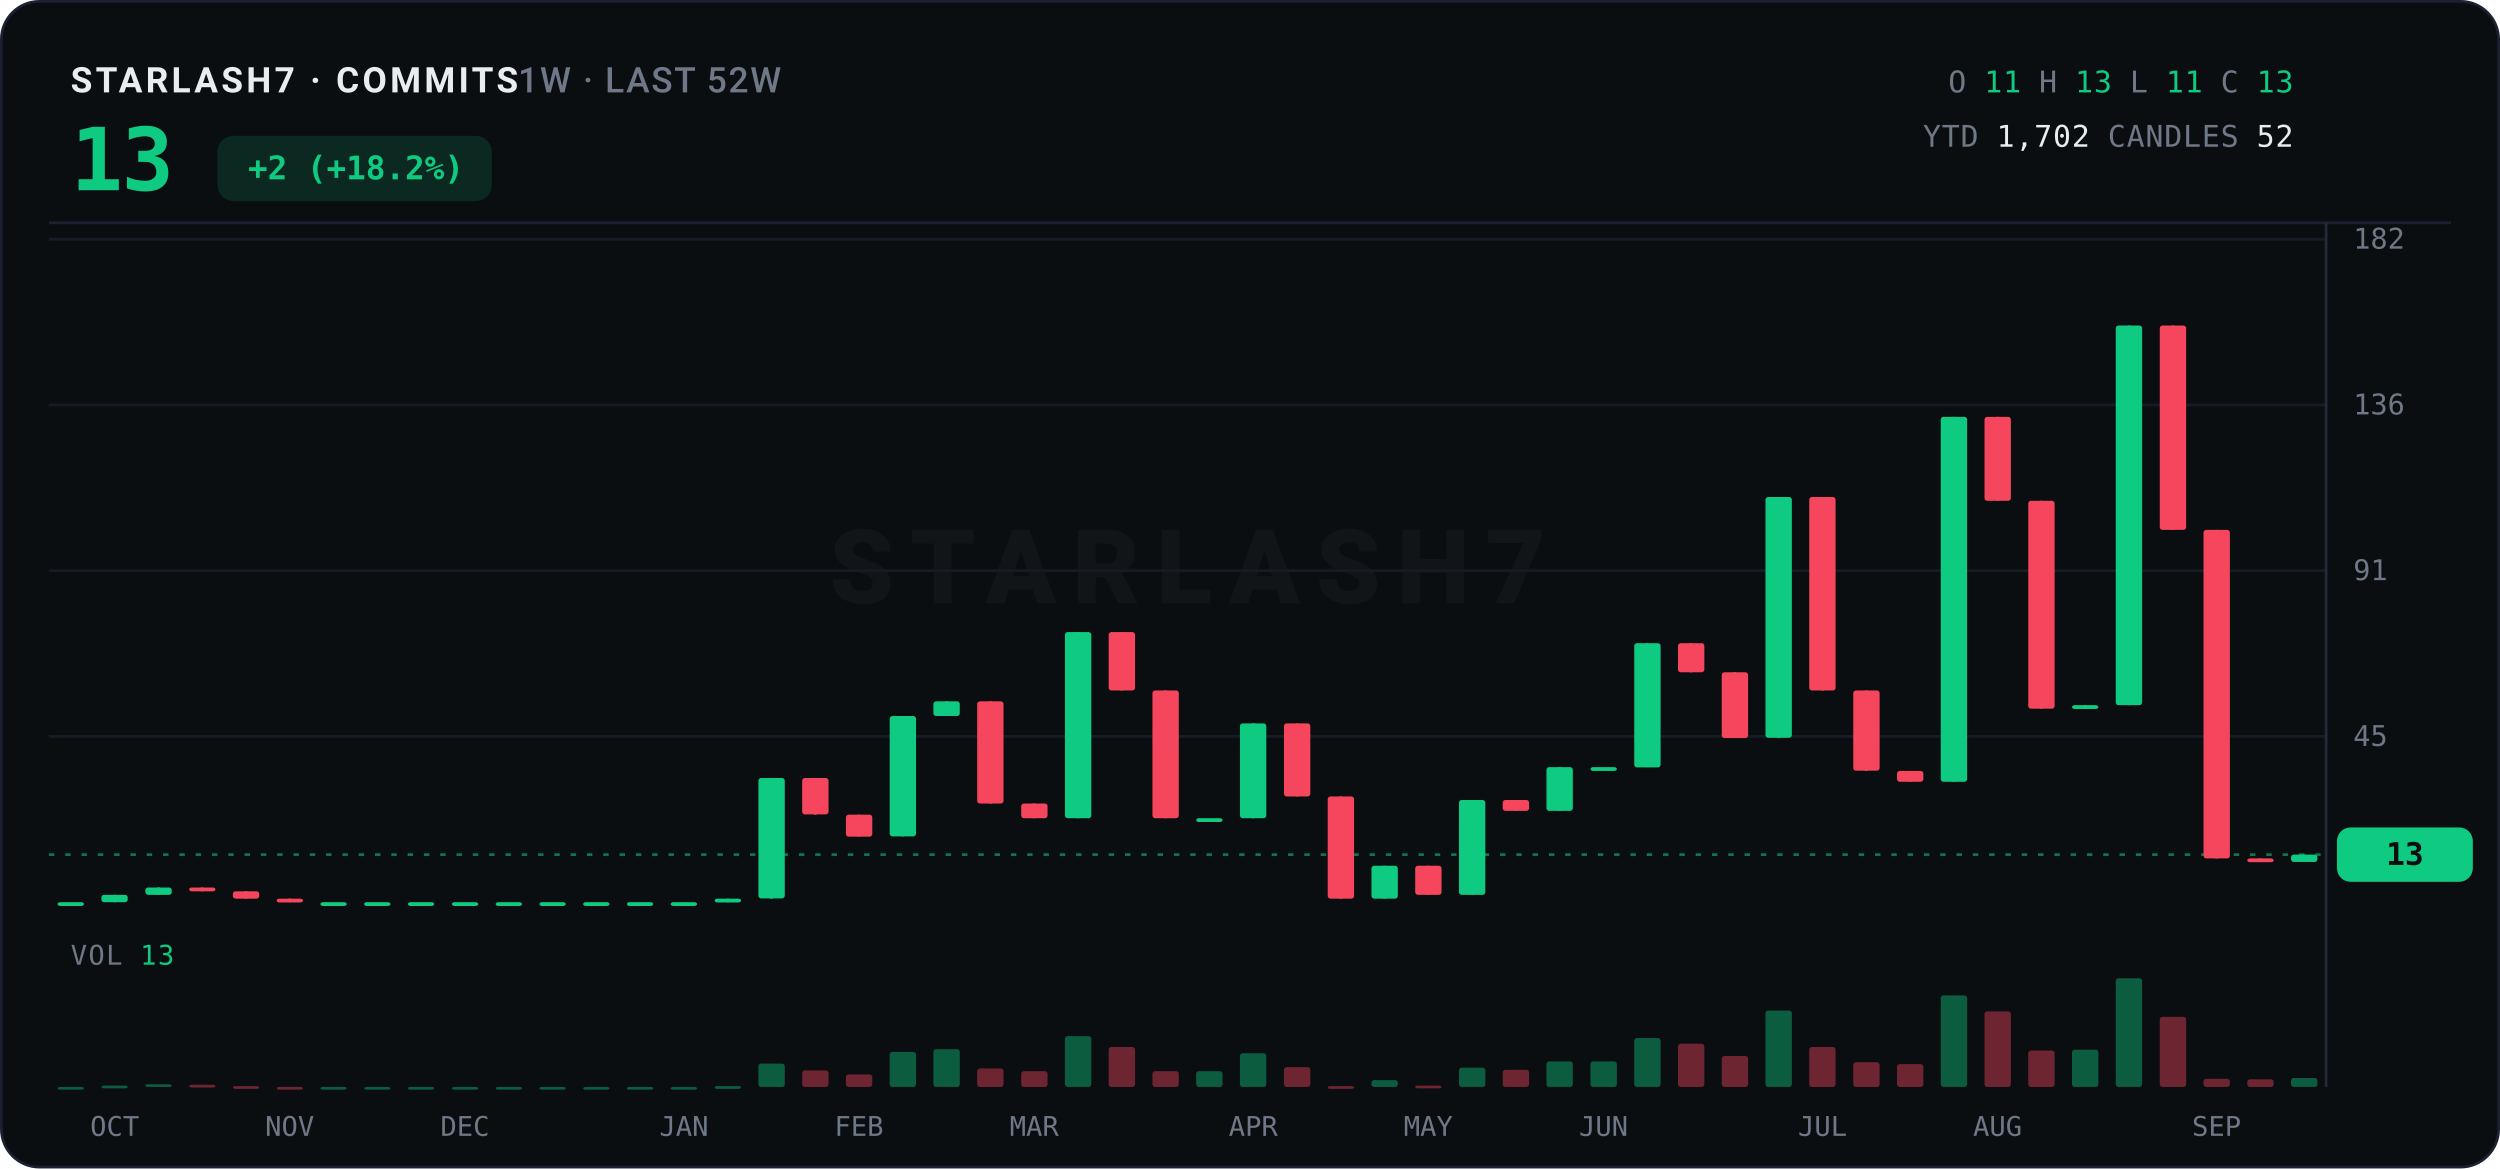
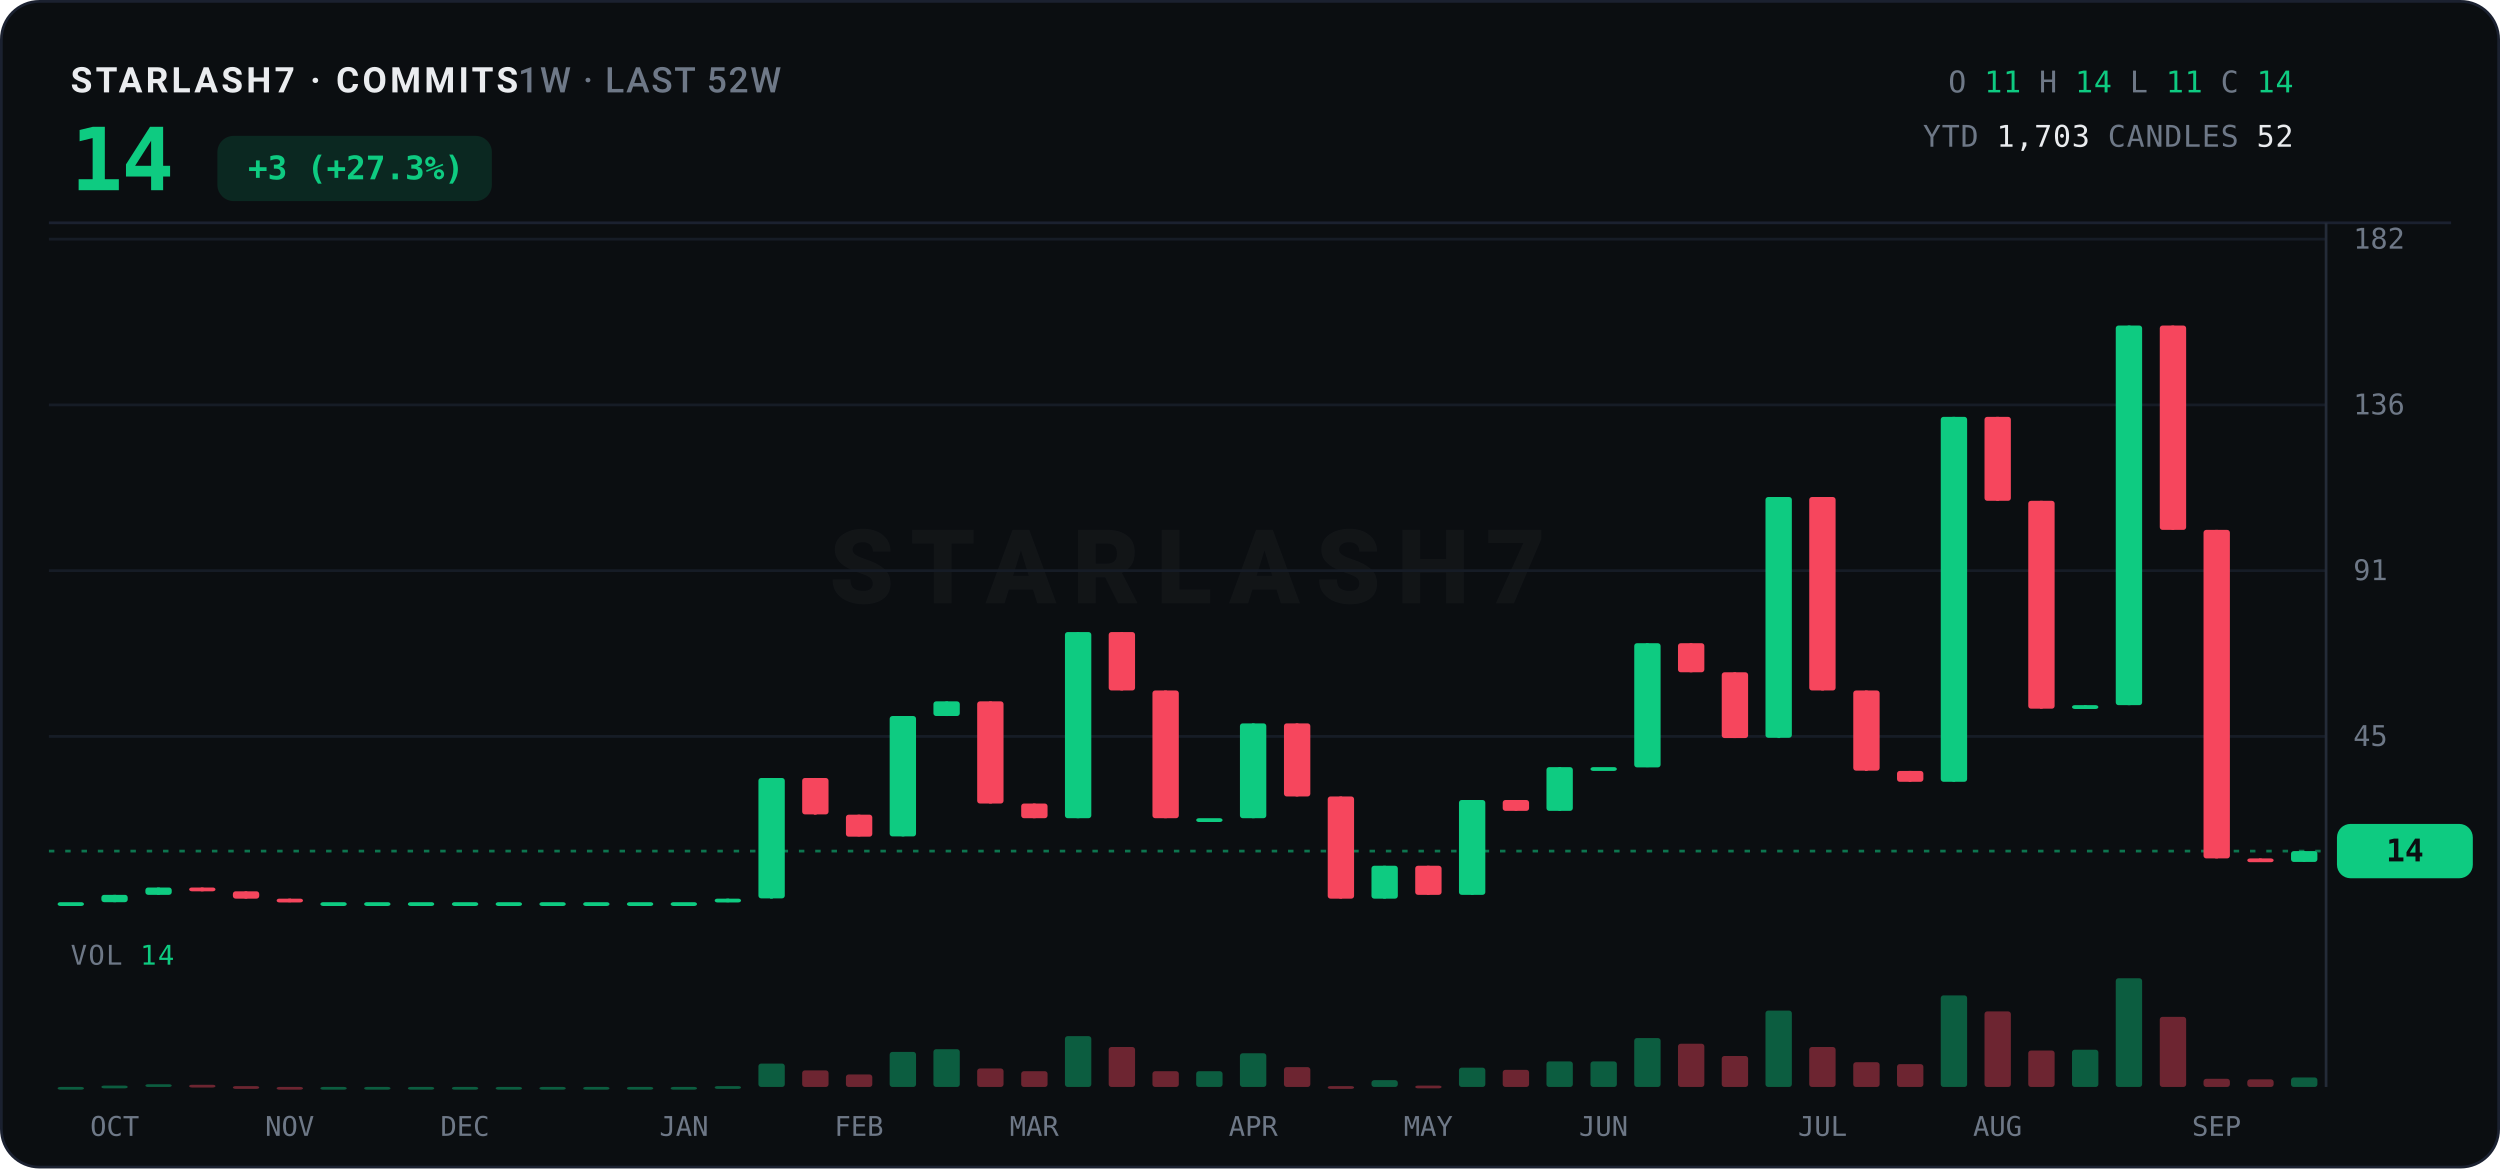
<svg xmlns="http://www.w3.org/2000/svg" width="920" height="430" viewBox="0 0 920 430">
  <rect x="0.5" y="0.5" width="919" height="429" rx="14" fill="#0B0E11" stroke="#1B2130" />
  <text x="26" y="34" font-family="ui-sans-serif,system-ui,-apple-system,'Segoe UI',Roboto,sans-serif" font-size="13" font-weight="700" letter-spacing="1.2" fill="#EAECEF">STARLASH7 · COMMITS<tspan fill="#6E7887" font-weight="500" letter-spacing="0.6">  1W · LAST 52W</tspan>
  </text>
-   <text x="26" y="70" font-family="ui-monospace,'SF Mono',SFMono-Regular,Menlo,Consolas,monospace" font-size="32" font-weight="800" fill="#0ECB81" letter-spacing="-0.5">13</text>
+   <text x="26" y="70" font-family="ui-monospace,'SF Mono',SFMono-Regular,Menlo,Consolas,monospace" font-size="32" font-weight="800" fill="#0ECB81" letter-spacing="-0.5">14</text>
  <rect x="80" y="50" width="101" height="24" rx="6" fill="#0ECB81" opacity="0.14" />
-   <text x="131" y="66" text-anchor="middle" font-family="ui-monospace,'SF Mono',SFMono-Regular,Menlo,Consolas,monospace" font-size="12" font-weight="700" fill="#0ECB81">+2 (+18.2%)</text>
+   <text x="131" y="66" text-anchor="middle" font-family="ui-monospace,'SF Mono',SFMono-Regular,Menlo,Consolas,monospace" font-size="12" font-weight="700" fill="#0ECB81">+3 (+27.3%)</text>
  <text x="844" y="34" text-anchor="end" font-family="ui-monospace,'SF Mono',SFMono-Regular,Menlo,Consolas,monospace" font-size="11" letter-spacing="0.3">
    <tspan fill="#6E7887">O</tspan>
    <tspan fill="#0ECB81">11</tspan>
    <tspan fill="#6E7887">H</tspan>
-     <tspan fill="#0ECB81">13</tspan>
+     <tspan fill="#0ECB81">14</tspan>
    <tspan fill="#6E7887">L</tspan>
    <tspan fill="#0ECB81">11</tspan>
    <tspan fill="#6E7887">C</tspan>
-     <tspan fill="#0ECB81">13</tspan>
+     <tspan fill="#0ECB81">14</tspan>
  </text>
  <text x="844" y="54" text-anchor="end" font-family="ui-monospace,'SF Mono',SFMono-Regular,Menlo,Consolas,monospace" font-size="11" letter-spacing="0.3">
    <tspan fill="#6E7887">YTD</tspan>
-     <tspan fill="#EAECEF">1,702</tspan>
+     <tspan fill="#EAECEF">1,703</tspan>
    <tspan fill="#6E7887">CANDLES</tspan>
    <tspan fill="#EAECEF">52</tspan>
  </text>
  <line x1="18" y1="82" x2="902" y2="82" stroke="#1B2130" stroke-width="1" />
  <text x="437.0" y="222.0" text-anchor="middle" font-family="ui-sans-serif,system-ui,-apple-system,'Segoe UI',Roboto,sans-serif" font-size="38" font-weight="800" letter-spacing="6" fill="#EAECEF" opacity="0.035">STARLASH7</text>
  <line x1="18" y1="271.0" x2="856" y2="271.0" stroke="#161C26" stroke-width="1" />
  <text x="866" y="274.5" font-family="ui-monospace,'SF Mono',SFMono-Regular,Menlo,Consolas,monospace" font-size="10.5" fill="#6E7887">45</text>
  <line x1="18" y1="210.0" x2="856" y2="210.0" stroke="#161C26" stroke-width="1" />
  <text x="866" y="213.5" font-family="ui-monospace,'SF Mono',SFMono-Regular,Menlo,Consolas,monospace" font-size="10.5" fill="#6E7887">91</text>
  <line x1="18" y1="149.0" x2="856" y2="149.0" stroke="#161C26" stroke-width="1" />
  <text x="866" y="152.5" font-family="ui-monospace,'SF Mono',SFMono-Regular,Menlo,Consolas,monospace" font-size="10.5" fill="#6E7887">136</text>
  <line x1="18" y1="88.0" x2="856" y2="88.0" stroke="#161C26" stroke-width="1" />
  <text x="866" y="91.5" font-family="ui-monospace,'SF Mono',SFMono-Regular,Menlo,Consolas,monospace" font-size="10.5" fill="#6E7887">182</text>
  <line x1="856" y1="82" x2="856" y2="400" stroke="#242B38" stroke-width="1" />
-   <line x1="18" y1="314.5" x2="856" y2="314.5" stroke="#0ECB81" stroke-width="1" stroke-dasharray="2 4" opacity="0.55" />
-   <rect x="860" y="304.5" width="50" height="20" rx="5" fill="#0ECB81" />
-   <text x="885.0" y="318.3" text-anchor="middle" font-family="ui-monospace,'SF Mono',SFMono-Regular,Menlo,Consolas,monospace" font-size="11.5" font-weight="800" fill="#0B0E11">13</text>
+   <line x1="18" y1="313.2" x2="856" y2="313.2" stroke="#0ECB81" stroke-width="1" stroke-dasharray="2 4" opacity="0.55" />
+   <rect x="860" y="303.2" width="50" height="20" rx="5" fill="#0ECB81" />
+   <text x="885.0" y="317.0" text-anchor="middle" font-family="ui-monospace,'SF Mono',SFMono-Regular,Menlo,Consolas,monospace" font-size="11.5" font-weight="800" fill="#0B0E11">14</text>
  <line x1="26.1" y1="332.0" x2="26.1" y2="332.0" stroke="#0ECB81" stroke-width="1" />
  <rect x="21.2" y="332.0" width="9.7" height="1.4" rx="1" fill="#0ECB81" />
  <line x1="42.2" y1="329.3" x2="42.2" y2="332.0" stroke="#0ECB81" stroke-width="1" />
  <rect x="37.3" y="329.3" width="9.7" height="2.7" rx="1" fill="#0ECB81" />
  <line x1="58.3" y1="326.6" x2="58.3" y2="329.3" stroke="#0ECB81" stroke-width="1" />
  <rect x="53.5" y="326.6" width="9.7" height="2.7" rx="1" fill="#0ECB81" />
  <line x1="74.4" y1="326.6" x2="74.4" y2="328.0" stroke="#F6465D" stroke-width="1" />
  <rect x="69.6" y="326.6" width="9.7" height="1.4" rx="1" fill="#F6465D" />
  <line x1="90.5" y1="328.0" x2="90.5" y2="330.7" stroke="#F6465D" stroke-width="1" />
  <rect x="85.7" y="328.0" width="9.7" height="2.7" rx="1" fill="#F6465D" />
  <line x1="106.6" y1="330.7" x2="106.6" y2="332.0" stroke="#F6465D" stroke-width="1" />
  <rect x="101.8" y="330.7" width="9.7" height="1.4" rx="1" fill="#F6465D" />
  <line x1="122.8" y1="332.0" x2="122.8" y2="332.0" stroke="#0ECB81" stroke-width="1" />
  <rect x="117.9" y="332.0" width="9.7" height="1.4" rx="1" fill="#0ECB81" />
  <line x1="138.9" y1="332.0" x2="138.9" y2="332.0" stroke="#0ECB81" stroke-width="1" />
  <rect x="134.0" y="332.0" width="9.7" height="1.4" rx="1" fill="#0ECB81" />
  <line x1="155.0" y1="332.0" x2="155.0" y2="332.0" stroke="#0ECB81" stroke-width="1" />
  <rect x="150.1" y="332.0" width="9.7" height="1.4" rx="1" fill="#0ECB81" />
  <line x1="171.1" y1="332.0" x2="171.1" y2="332.0" stroke="#0ECB81" stroke-width="1" />
  <rect x="166.3" y="332.0" width="9.7" height="1.4" rx="1" fill="#0ECB81" />
  <line x1="187.2" y1="332.0" x2="187.2" y2="332.0" stroke="#0ECB81" stroke-width="1" />
  <rect x="182.4" y="332.0" width="9.7" height="1.4" rx="1" fill="#0ECB81" />
  <line x1="203.3" y1="332.0" x2="203.3" y2="332.0" stroke="#0ECB81" stroke-width="1" />
  <rect x="198.5" y="332.0" width="9.7" height="1.4" rx="1" fill="#0ECB81" />
  <line x1="219.4" y1="332.0" x2="219.4" y2="332.0" stroke="#0ECB81" stroke-width="1" />
  <rect x="214.6" y="332.0" width="9.7" height="1.4" rx="1" fill="#0ECB81" />
  <line x1="235.6" y1="332.0" x2="235.6" y2="332.0" stroke="#0ECB81" stroke-width="1" />
  <rect x="230.7" y="332.0" width="9.7" height="1.4" rx="1" fill="#0ECB81" />
  <line x1="251.7" y1="332.0" x2="251.7" y2="332.0" stroke="#0ECB81" stroke-width="1" />
  <rect x="246.8" y="332.0" width="9.7" height="1.4" rx="1" fill="#0ECB81" />
  <line x1="267.8" y1="330.7" x2="267.8" y2="332.0" stroke="#0ECB81" stroke-width="1" />
  <rect x="263.0" y="330.7" width="9.7" height="1.4" rx="1" fill="#0ECB81" />
  <line x1="283.9" y1="286.3" x2="283.9" y2="330.7" stroke="#0ECB81" stroke-width="1" />
  <rect x="279.1" y="286.3" width="9.7" height="44.3" rx="1" fill="#0ECB81" />
  <line x1="300.0" y1="286.3" x2="300.0" y2="299.8" stroke="#F6465D" stroke-width="1" />
  <rect x="295.2" y="286.3" width="9.7" height="13.4" rx="1" fill="#F6465D" />
  <line x1="316.1" y1="299.8" x2="316.1" y2="307.8" stroke="#F6465D" stroke-width="1" />
  <rect x="311.3" y="299.8" width="9.7" height="8.1" rx="1" fill="#F6465D" />
  <line x1="332.3" y1="263.5" x2="332.3" y2="307.8" stroke="#0ECB81" stroke-width="1" />
  <rect x="327.4" y="263.5" width="9.7" height="44.3" rx="1" fill="#0ECB81" />
  <line x1="348.4" y1="258.1" x2="348.4" y2="263.5" stroke="#0ECB81" stroke-width="1" />
  <rect x="343.5" y="258.1" width="9.7" height="5.4" rx="1" fill="#0ECB81" />
  <line x1="364.5" y1="258.1" x2="364.5" y2="295.7" stroke="#F6465D" stroke-width="1" />
  <rect x="359.6" y="258.1" width="9.7" height="37.6" rx="1" fill="#F6465D" />
  <line x1="380.6" y1="295.7" x2="380.6" y2="301.1" stroke="#F6465D" stroke-width="1" />
  <rect x="375.8" y="295.7" width="9.7" height="5.4" rx="1" fill="#F6465D" />
  <line x1="396.7" y1="232.6" x2="396.7" y2="301.1" stroke="#0ECB81" stroke-width="1" />
  <rect x="391.9" y="232.6" width="9.7" height="68.5" rx="1" fill="#0ECB81" />
  <line x1="412.8" y1="232.6" x2="412.8" y2="254.1" stroke="#F6465D" stroke-width="1" />
  <rect x="408.0" y="232.6" width="9.7" height="21.5" rx="1" fill="#F6465D" />
  <line x1="428.9" y1="254.1" x2="428.9" y2="301.1" stroke="#F6465D" stroke-width="1" />
  <rect x="424.1" y="254.1" width="9.7" height="47.0" rx="1" fill="#F6465D" />
  <line x1="445.1" y1="301.1" x2="445.1" y2="301.1" stroke="#0ECB81" stroke-width="1" />
  <rect x="440.2" y="301.1" width="9.7" height="1.4" rx="1" fill="#0ECB81" />
  <line x1="461.2" y1="266.2" x2="461.2" y2="301.1" stroke="#0ECB81" stroke-width="1" />
  <rect x="456.3" y="266.2" width="9.7" height="34.9" rx="1" fill="#0ECB81" />
  <line x1="477.3" y1="266.2" x2="477.3" y2="293.1" stroke="#F6465D" stroke-width="1" />
  <rect x="472.5" y="266.2" width="9.7" height="26.9" rx="1" fill="#F6465D" />
  <line x1="493.4" y1="293.1" x2="493.4" y2="330.7" stroke="#F6465D" stroke-width="1" />
  <rect x="488.6" y="293.1" width="9.7" height="37.6" rx="1" fill="#F6465D" />
  <line x1="509.5" y1="318.6" x2="509.5" y2="330.7" stroke="#0ECB81" stroke-width="1" />
  <rect x="504.7" y="318.6" width="9.7" height="12.1" rx="1" fill="#0ECB81" />
  <line x1="525.6" y1="318.6" x2="525.6" y2="329.3" stroke="#F6465D" stroke-width="1" />
  <rect x="520.8" y="318.6" width="9.7" height="10.7" rx="1" fill="#F6465D" />
  <line x1="541.8" y1="294.4" x2="541.8" y2="329.3" stroke="#0ECB81" stroke-width="1" />
  <rect x="536.9" y="294.4" width="9.7" height="34.9" rx="1" fill="#0ECB81" />
  <line x1="557.9" y1="294.4" x2="557.9" y2="298.4" stroke="#F6465D" stroke-width="1" />
  <rect x="553.0" y="294.4" width="9.7" height="4.0" rx="1" fill="#F6465D" />
  <line x1="574.0" y1="282.3" x2="574.0" y2="298.4" stroke="#0ECB81" stroke-width="1" />
  <rect x="569.1" y="282.3" width="9.7" height="16.1" rx="1" fill="#0ECB81" />
  <line x1="590.1" y1="282.3" x2="590.1" y2="282.3" stroke="#0ECB81" stroke-width="1" />
  <rect x="585.3" y="282.3" width="9.7" height="1.4" rx="1" fill="#0ECB81" />
  <line x1="606.2" y1="236.7" x2="606.2" y2="282.3" stroke="#0ECB81" stroke-width="1" />
  <rect x="601.4" y="236.7" width="9.7" height="45.7" rx="1" fill="#0ECB81" />
  <line x1="622.3" y1="236.7" x2="622.3" y2="247.4" stroke="#F6465D" stroke-width="1" />
  <rect x="617.5" y="236.7" width="9.7" height="10.7" rx="1" fill="#F6465D" />
  <line x1="638.4" y1="247.4" x2="638.4" y2="271.6" stroke="#F6465D" stroke-width="1" />
  <rect x="633.6" y="247.4" width="9.7" height="24.2" rx="1" fill="#F6465D" />
  <line x1="654.6" y1="182.9" x2="654.6" y2="271.6" stroke="#0ECB81" stroke-width="1" />
  <rect x="649.7" y="182.9" width="9.7" height="88.6" rx="1" fill="#0ECB81" />
  <line x1="670.7" y1="182.9" x2="670.7" y2="254.1" stroke="#F6465D" stroke-width="1" />
  <rect x="665.8" y="182.9" width="9.7" height="71.2" rx="1" fill="#F6465D" />
  <line x1="686.8" y1="254.1" x2="686.8" y2="283.7" stroke="#F6465D" stroke-width="1" />
  <rect x="682.0" y="254.1" width="9.7" height="29.5" rx="1" fill="#F6465D" />
  <line x1="702.9" y1="283.7" x2="702.9" y2="287.7" stroke="#F6465D" stroke-width="1" />
  <rect x="698.1" y="283.7" width="9.7" height="4.0" rx="1" fill="#F6465D" />
  <line x1="719.0" y1="153.4" x2="719.0" y2="287.7" stroke="#0ECB81" stroke-width="1" />
  <rect x="714.2" y="153.4" width="9.7" height="134.3" rx="1" fill="#0ECB81" />
  <line x1="735.1" y1="153.4" x2="735.1" y2="184.3" stroke="#F6465D" stroke-width="1" />
  <rect x="730.3" y="153.4" width="9.7" height="30.9" rx="1" fill="#F6465D" />
  <line x1="751.2" y1="184.3" x2="751.2" y2="260.8" stroke="#F6465D" stroke-width="1" />
  <rect x="746.4" y="184.3" width="9.7" height="76.5" rx="1" fill="#F6465D" />
  <line x1="767.4" y1="259.5" x2="767.4" y2="260.8" stroke="#0ECB81" stroke-width="1" />
  <rect x="762.5" y="259.5" width="9.7" height="1.4" rx="1" fill="#0ECB81" />
  <line x1="783.5" y1="119.8" x2="783.5" y2="259.5" stroke="#0ECB81" stroke-width="1" />
  <rect x="778.6" y="119.8" width="9.7" height="139.7" rx="1" fill="#0ECB81" />
  <line x1="799.6" y1="119.8" x2="799.6" y2="195.0" stroke="#F6465D" stroke-width="1" />
  <rect x="794.8" y="119.8" width="9.7" height="75.2" rx="1" fill="#F6465D" />
  <line x1="815.7" y1="195.0" x2="815.7" y2="315.9" stroke="#F6465D" stroke-width="1" />
  <rect x="810.9" y="195.0" width="9.7" height="120.9" rx="1" fill="#F6465D" />
  <line x1="831.8" y1="315.9" x2="831.8" y2="317.2" stroke="#F6465D" stroke-width="1" />
  <rect x="827.0" y="315.9" width="9.7" height="1.4" rx="1" fill="#F6465D" />
-   <line x1="847.9" y1="314.5" x2="847.9" y2="317.2" stroke="#0ECB81" stroke-width="1" />
-   <rect x="843.1" y="314.5" width="9.7" height="2.7" rx="1" fill="#0ECB81" />
-   <text x="26" y="355" font-family="ui-monospace,'SF Mono',SFMono-Regular,Menlo,Consolas,monospace" font-size="10" letter-spacing="0.5" fill="#6E7887">VOL <tspan fill="#0ECB81">13</tspan>
+   <line x1="847.9" y1="313.2" x2="847.9" y2="317.2" stroke="#0ECB81" stroke-width="1" />
+   <rect x="843.1" y="313.2" width="9.7" height="4.0" rx="1" fill="#0ECB81" />
+   <text x="26" y="355" font-family="ui-monospace,'SF Mono',SFMono-Regular,Menlo,Consolas,monospace" font-size="10" letter-spacing="0.5" fill="#6E7887">VOL <tspan fill="#0ECB81">14</tspan>
  </text>
  <rect x="21.2" y="400.0" width="9.7" height="1.0" rx="1" fill="#0ECB81" opacity="0.42" />
  <rect x="37.3" y="399.5" width="9.7" height="1.0" rx="1" fill="#0ECB81" opacity="0.42" />
  <rect x="53.5" y="399.0" width="9.7" height="1.0" rx="1" fill="#0ECB81" opacity="0.42" />
  <rect x="69.6" y="399.2" width="9.7" height="1.0" rx="1" fill="#F6465D" opacity="0.42" />
  <rect x="85.7" y="399.7" width="9.7" height="1.0" rx="1" fill="#F6465D" opacity="0.42" />
  <rect x="101.8" y="400.0" width="9.7" height="1.0" rx="1" fill="#F6465D" opacity="0.42" />
  <rect x="117.9" y="400.0" width="9.7" height="1.0" rx="1" fill="#0ECB81" opacity="0.42" />
  <rect x="134.0" y="400.0" width="9.7" height="1.0" rx="1" fill="#0ECB81" opacity="0.42" />
  <rect x="150.1" y="400.0" width="9.7" height="1.0" rx="1" fill="#0ECB81" opacity="0.42" />
  <rect x="166.3" y="400.0" width="9.7" height="1.0" rx="1" fill="#0ECB81" opacity="0.42" />
  <rect x="182.4" y="400.0" width="9.7" height="1.0" rx="1" fill="#0ECB81" opacity="0.42" />
  <rect x="198.5" y="400.0" width="9.7" height="1.0" rx="1" fill="#0ECB81" opacity="0.42" />
  <rect x="214.6" y="400.0" width="9.7" height="1.0" rx="1" fill="#0ECB81" opacity="0.42" />
  <rect x="230.7" y="400.0" width="9.7" height="1.0" rx="1" fill="#0ECB81" opacity="0.42" />
  <rect x="246.8" y="400.0" width="9.7" height="1.0" rx="1" fill="#0ECB81" opacity="0.42" />
  <rect x="263.0" y="399.7" width="9.7" height="1.0" rx="1" fill="#0ECB81" opacity="0.42" />
  <rect x="279.1" y="391.4" width="9.7" height="8.6" rx="1" fill="#0ECB81" opacity="0.42" />
  <rect x="295.2" y="393.9" width="9.7" height="6.1" rx="1" fill="#F6465D" opacity="0.42" />
  <rect x="311.3" y="395.4" width="9.7" height="4.6" rx="1" fill="#F6465D" opacity="0.42" />
  <rect x="327.4" y="387.1" width="9.7" height="12.9" rx="1" fill="#0ECB81" opacity="0.42" />
  <rect x="343.5" y="386.1" width="9.7" height="13.9" rx="1" fill="#0ECB81" opacity="0.42" />
  <rect x="359.6" y="393.2" width="9.7" height="6.8" rx="1" fill="#F6465D" opacity="0.42" />
  <rect x="375.8" y="394.2" width="9.7" height="5.8" rx="1" fill="#F6465D" opacity="0.42" />
  <rect x="391.9" y="381.3" width="9.7" height="18.7" rx="1" fill="#0ECB81" opacity="0.42" />
  <rect x="408.0" y="385.3" width="9.7" height="14.7" rx="1" fill="#F6465D" opacity="0.42" />
  <rect x="424.1" y="394.2" width="9.7" height="5.8" rx="1" fill="#F6465D" opacity="0.42" />
  <rect x="440.2" y="394.2" width="9.7" height="5.8" rx="1" fill="#0ECB81" opacity="0.42" />
  <rect x="456.3" y="387.6" width="9.7" height="12.4" rx="1" fill="#0ECB81" opacity="0.42" />
  <rect x="472.5" y="392.7" width="9.7" height="7.3" rx="1" fill="#F6465D" opacity="0.42" />
  <rect x="488.6" y="399.7" width="9.7" height="1.0" rx="1" fill="#F6465D" opacity="0.42" />
  <rect x="504.7" y="397.5" width="9.7" height="2.5" rx="1" fill="#0ECB81" opacity="0.42" />
  <rect x="520.8" y="399.5" width="9.7" height="1.0" rx="1" fill="#F6465D" opacity="0.42" />
  <rect x="536.9" y="392.9" width="9.7" height="7.1" rx="1" fill="#0ECB81" opacity="0.42" />
  <rect x="553.0" y="393.7" width="9.7" height="6.3" rx="1" fill="#F6465D" opacity="0.42" />
  <rect x="569.1" y="390.6" width="9.7" height="9.4" rx="1" fill="#0ECB81" opacity="0.42" />
  <rect x="585.3" y="390.6" width="9.7" height="9.4" rx="1" fill="#0ECB81" opacity="0.42" />
  <rect x="601.4" y="382.0" width="9.7" height="18.0" rx="1" fill="#0ECB81" opacity="0.42" />
  <rect x="617.5" y="384.1" width="9.7" height="15.9" rx="1" fill="#F6465D" opacity="0.42" />
  <rect x="633.6" y="388.6" width="9.7" height="11.4" rx="1" fill="#F6465D" opacity="0.42" />
  <rect x="649.7" y="371.9" width="9.7" height="28.1" rx="1" fill="#0ECB81" opacity="0.42" />
  <rect x="665.8" y="385.3" width="9.7" height="14.7" rx="1" fill="#F6465D" opacity="0.42" />
  <rect x="682.0" y="390.9" width="9.7" height="9.1" rx="1" fill="#F6465D" opacity="0.42" />
  <rect x="698.1" y="391.6" width="9.7" height="8.4" rx="1" fill="#F6465D" opacity="0.42" />
  <rect x="714.2" y="366.3" width="9.7" height="33.7" rx="1" fill="#0ECB81" opacity="0.42" />
  <rect x="730.3" y="372.2" width="9.7" height="27.8" rx="1" fill="#F6465D" opacity="0.42" />
  <rect x="746.4" y="386.6" width="9.7" height="13.4" rx="1" fill="#F6465D" opacity="0.42" />
  <rect x="762.5" y="386.3" width="9.7" height="13.7" rx="1" fill="#0ECB81" opacity="0.42" />
  <rect x="778.6" y="360.0" width="9.7" height="40.0" rx="1" fill="#0ECB81" opacity="0.42" />
  <rect x="794.8" y="374.2" width="9.7" height="25.8" rx="1" fill="#F6465D" opacity="0.42" />
  <rect x="810.9" y="397.0" width="9.7" height="3.0" rx="1" fill="#F6465D" opacity="0.42" />
  <rect x="827.0" y="397.2" width="9.7" height="2.8" rx="1" fill="#F6465D" opacity="0.42" />
-   <rect x="843.1" y="396.7" width="9.7" height="3.3" rx="1" fill="#0ECB81" opacity="0.42" />
+   <rect x="843.1" y="396.5" width="9.7" height="3.5" rx="1" fill="#0ECB81" opacity="0.42" />
  <text x="42.2" y="418" text-anchor="middle" font-family="ui-monospace,'SF Mono',SFMono-Regular,Menlo,Consolas,monospace" font-size="10" fill="#6E7887">OCT</text>
  <text x="106.6" y="418" text-anchor="middle" font-family="ui-monospace,'SF Mono',SFMono-Regular,Menlo,Consolas,monospace" font-size="10" fill="#6E7887">NOV</text>
  <text x="171.1" y="418" text-anchor="middle" font-family="ui-monospace,'SF Mono',SFMono-Regular,Menlo,Consolas,monospace" font-size="10" fill="#6E7887">DEC</text>
  <text x="251.7" y="418" text-anchor="middle" font-family="ui-monospace,'SF Mono',SFMono-Regular,Menlo,Consolas,monospace" font-size="10" fill="#6E7887">JAN</text>
  <text x="316.1" y="418" text-anchor="middle" font-family="ui-monospace,'SF Mono',SFMono-Regular,Menlo,Consolas,monospace" font-size="10" fill="#6E7887">FEB</text>
  <text x="380.6" y="418" text-anchor="middle" font-family="ui-monospace,'SF Mono',SFMono-Regular,Menlo,Consolas,monospace" font-size="10" fill="#6E7887">MAR</text>
  <text x="461.2" y="418" text-anchor="middle" font-family="ui-monospace,'SF Mono',SFMono-Regular,Menlo,Consolas,monospace" font-size="10" fill="#6E7887">APR</text>
  <text x="525.6" y="418" text-anchor="middle" font-family="ui-monospace,'SF Mono',SFMono-Regular,Menlo,Consolas,monospace" font-size="10" fill="#6E7887">MAY</text>
  <text x="590.1" y="418" text-anchor="middle" font-family="ui-monospace,'SF Mono',SFMono-Regular,Menlo,Consolas,monospace" font-size="10" fill="#6E7887">JUN</text>
  <text x="670.7" y="418" text-anchor="middle" font-family="ui-monospace,'SF Mono',SFMono-Regular,Menlo,Consolas,monospace" font-size="10" fill="#6E7887">JUL</text>
  <text x="735.1" y="418" text-anchor="middle" font-family="ui-monospace,'SF Mono',SFMono-Regular,Menlo,Consolas,monospace" font-size="10" fill="#6E7887">AUG</text>
  <text x="815.7" y="418" text-anchor="middle" font-family="ui-monospace,'SF Mono',SFMono-Regular,Menlo,Consolas,monospace" font-size="10" fill="#6E7887">SEP</text>
</svg>
